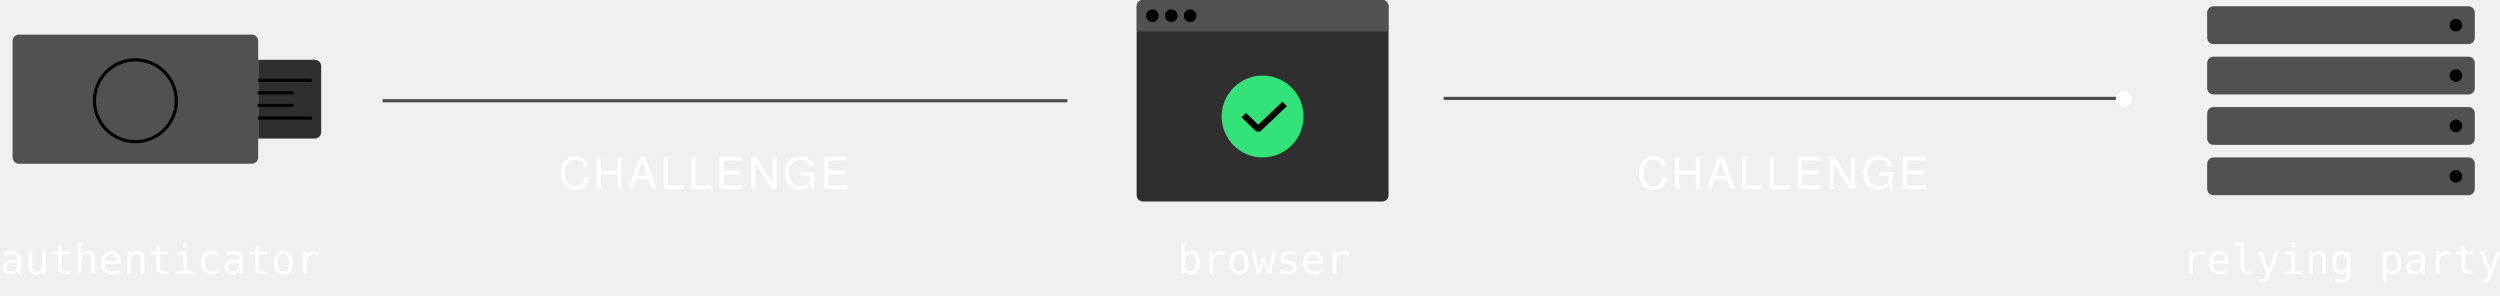
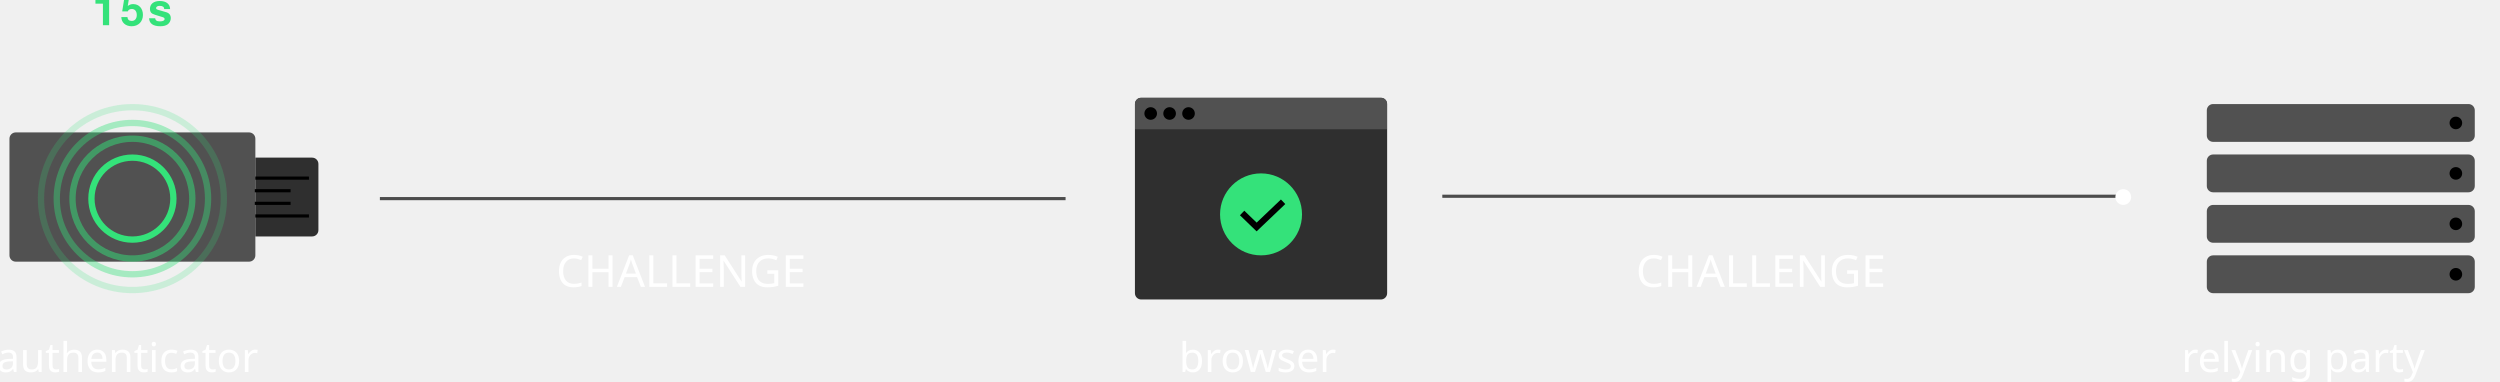
- <svg xmlns="http://www.w3.org/2000/svg" xmlns:xlink="http://www.w3.org/1999/xlink" width="794px" height="94px" viewBox="0 0 794 94" version="1.1">
+ <svg xmlns="http://www.w3.org/2000/svg" xmlns:xlink="http://www.w3.org/1999/xlink" width="793px" height="121px" viewBox="0 0 793 121" version="1.1">
  <defs>
    <rect id="path-1" x="0" y="0" width="80" height="64" rx="2" />
+     <rect id="path-3" x="0" y="0" width="80" height="64" rx="2" />
+     <rect id="path-5" x="0" y="0" width="80" height="64" rx="2" />
+     <rect id="path-7" x="0" y="0" width="80" height="64" rx="2" />
  </defs>
  <g id="Lock-and-Feeling" stroke="none" stroke-width="1" fill="none" fill-rule="evenodd">
-     <g id="UI_Tutorial-Step-byt-Step" transform="translate(-423, -1366)">
-       <g id="Group-4" transform="translate(423, 1366)">
-         <text id="browser" font-family="RobotoMono-Medium, Roboto Mono, Monospace" font-size="13" font-weight="400" line-spacing="25" fill="#FFFFFF">
-           <tspan x="374" y="87">browser</tspan>
+     <g id="UI_Tutorial-Step-byt-Step" transform="translate(-401, -1884)">
+       <g id="Group-5" transform="translate(400, 1878)">
+         <text id="Countdown" font-family="Helvetica-Bold, Helvetica" font-size="14" font-weight="bold" line-spacing="24" letter-spacing="1" fill="#34E27A">
+           <tspan x="30.321" y="14">15s</tspan>
        </text>
-         <text id="relying-party" font-family="RobotoMono-Medium, Roboto Mono, Monospace" font-size="13" font-weight="400" line-spacing="25" fill="#FFFFFF">
-           <tspan x="693" y="87">relying party</tspan>
-         </text>
-         <text id="authenticator" font-family="RobotoMono-Medium, Roboto Mono, Monospace" font-size="13" font-weight="400" line-spacing="25" fill="#FFFFFF">
-           <tspan x="0" y="87">authenticator</tspan>
-         </text>
-         <path d="M122,32 L338.5,32" id="Line-Left" stroke="#4C4C4C" stroke-linecap="square" fill-rule="nonzero" />
-         <path d="M459,31.25 L675.5,31.25" id="Line-Right" stroke="#4C4C4C" stroke-linecap="square" fill-rule="nonzero" />
-         <g id="Browser-Check" transform="translate(361, 0)">
-           <g id="Rectangle-4">
+         <g id="browser" transform="translate(375, 110)" fill="#FFFFFF" font-family="RobotoMono-Regular, Roboto Mono" font-size="13" font-weight="normal">
+           <text>
+             <tspan x="0" y="14">browser</tspan>
+           </text>
+         </g>
+         <g id="relying-party" transform="translate(693, 110)" fill="#FFFFFF" font-family="RobotoMono-Regular, Roboto Mono" font-size="13" font-weight="normal">
+           <text>
+             <tspan x="0" y="14">relying party</tspan>
+           </text>
+         </g>
+         <g id="authenticator" transform="translate(0, 110)" fill="#FFFFFF" font-family="RobotoMono-Regular, Roboto Mono" font-size="13" font-weight="normal">
+           <text>
+             <tspan x="0" y="14">authenticator</tspan>
+           </text>
+         </g>
+         <g id="Browser" transform="translate(361, 37)">
+           <g id="Mask" fill="#2F2F2F" fill-rule="nonzero">
+             <rect id="path-1" x="0" y="0" width="80" height="64" rx="2" />
+           </g>
+           <g id="Clipped">
            <mask id="mask-2" fill="white">
              <use xlink:href="#path-1" />
            </mask>
-             <use id="Mask" fill="#2F2F2F" fill-rule="nonzero" xlink:href="#path-1" />
-             <circle id="Oval-7" fill="#34E27A" fill-rule="nonzero" mask="url(#mask-2)" cx="40" cy="37" r="13" />
-             <polyline id="Path-2" stroke="#000000" stroke-width="2" fill-rule="nonzero" mask="url(#mask-2)" points="34 36.556 38.6 41 47 33" />
-             <rect fill="#515151" fill-rule="nonzero" mask="url(#mask-2)" x="0" y="0" width="80" height="10" />
-             <circle id="Oval-3" fill="#000000" fill-rule="nonzero" mask="url(#mask-2)" cx="5" cy="5" r="2" />
-             <circle id="Oval-3" fill="#000000" fill-rule="nonzero" mask="url(#mask-2)" cx="11" cy="5" r="2" />
-             <circle id="Oval-3" fill="#000000" fill-rule="nonzero" mask="url(#mask-2)" cx="17" cy="5" r="2" />
+             <g id="path-1" />
+             <rect id="Rectangle-path" fill="#515151" fill-rule="nonzero" mask="url(#mask-2)" x="0" y="0" width="80" height="10" />
+           </g>
+           <g id="Oval-3-Clipped">
+             <mask id="mask-4" fill="white">
+               <use xlink:href="#path-3" />
+             </mask>
+             <g id="path-1" />
+             <circle id="Oval-3" fill="#000000" fill-rule="nonzero" mask="url(#mask-4)" cx="5" cy="5" r="2" />
+           </g>
+           <g id="Oval-3-Clipped">
+             <mask id="mask-6" fill="white">
+               <use xlink:href="#path-5" />
+             </mask>
+             <g id="path-1" />
+             <circle id="Oval-3" fill="#000000" fill-rule="nonzero" mask="url(#mask-6)" cx="11" cy="5" r="2" />
+           </g>
+           <g id="Oval-3-Clipped">
+             <mask id="mask-8" fill="white">
+               <use xlink:href="#path-7" />
+             </mask>
+             <g id="path-1" />
+             <circle id="Oval-3" fill="#000000" fill-rule="nonzero" mask="url(#mask-8)" cx="17" cy="5" r="2" />
          </g>
        </g>
-         <g id="YubiKey" transform="translate(4, 11)">
-           <g>
+         <path d="M122,69 L338.5,69" id="Line-Left" stroke="#4C4C4C" stroke-linecap="square" />
+         <path d="M459,68.25 L675.5,68.25" id="Line-Right" stroke="#4C4C4C" stroke-linecap="square" />
+         <g id="Check" transform="translate(388, 61)">
+           <circle id="Oval-7" fill="#34E27A" fill-rule="nonzero" cx="13" cy="13" r="13" />
+           <polyline id="Path-2" stroke="#000000" stroke-width="2" points="7 12.556 11.6 17 20 9" />
+         </g>
+         <g id="YubiKey" transform="translate(4, 48)">
+           <g id="Group">
            <rect id="Rectangle-6" fill="#515151" fill-rule="nonzero" x="0" y="0" width="78" height="41" rx="2" />
            <path d="M78,8 L96,8 C97.105,8 98,8.895 98,10 L98,31 C98,32.105 97.105,33 96,33 L78,33 L78,8 Z" id="Rectangle-5" fill="#2F2F2F" fill-rule="nonzero" />
-             <path d="M78.5,14.5 L94.5,14.5" id="Line-2" stroke="#000000" stroke-linecap="square" fill-rule="nonzero" />
-             <path d="M78.5,26.5 L94.5,26.5" id="Line-2" stroke="#000000" stroke-linecap="square" fill-rule="nonzero" />
-             <path d="M78.324,18.5 L88.676,18.5" id="Line-2" stroke="#000000" stroke-linecap="square" fill-rule="nonzero" />
-             <path d="M78.324,22.5 L88.676,22.5" id="Line-2" stroke="#000000" stroke-linecap="square" fill-rule="nonzero" />
-             <circle id="Oval-4" stroke="#000000" fill-rule="nonzero" cx="39" cy="21" r="13" />
+             <path d="M78.5,14.5 L94.5,14.5" id="Line-2" stroke="#000000" stroke-linecap="square" />
+             <path d="M78.5,26.5 L94.5,26.5" id="Line-2" stroke="#000000" stroke-linecap="square" />
+             <path d="M78.324,18.5 L88.676,18.5" id="Line-2" stroke="#000000" stroke-linecap="square" />
+             <path d="M78.324,22.5 L88.676,22.5" id="Line-2" stroke="#000000" stroke-linecap="square" />
+             <circle id="Oval-4" stroke="#000000" cx="39" cy="21" r="13" />
          </g>
        </g>
-         <g id="Group-3" transform="translate(701, 2)" fill-rule="nonzero">
+         <g id="Relying-Party" transform="translate(701, 39)" fill-rule="nonzero">
          <rect id="Rectangle-8" fill="#515151" x="0" y="48" width="85" height="12" rx="2" />
          <rect id="Rectangle-8" fill="#515151" x="0" y="32" width="85" height="12" rx="2" />
          <rect id="Rectangle-8" fill="#515151" x="0" y="16" width="85" height="12" rx="2" />
          <rect id="Rectangle-8" fill="#515151" x="0" y="0" width="85" height="12" rx="2" />
          <circle id="Oval-6" fill="#000000" cx="79" cy="6" r="2" />
          <circle id="Oval-6" fill="#000000" cx="79" cy="22" r="2" />
          <circle id="Oval-6" fill="#000000" cx="79" cy="38" r="2" />
          <circle id="Oval-6" fill="#000000" cx="79" cy="54" r="2" />
        </g>
-         <circle id="Data-Dot" fill="#FFFFFF" fill-rule="nonzero" cx="674.5" cy="31.5" r="2.5" />
-         <text id="Text-Right" font-family="FaktPro-SemiBold, Fakt Pro, Helvetica, Arial, sans-serif" font-size="14" font-weight="500" line-spacing="24" letter-spacing="1" fill="#FFFFFF">
-           <tspan x="519.943" y="60">CHALLENGE</tspan>
-         </text>
-         <text id="Text-Left" font-family="FaktPro-SemiBold, Fakt Pro, Helvetica, Arial, sans-serif" font-size="14" font-weight="500" line-spacing="24" letter-spacing="1" fill="#FFFFFF">
-           <tspan x="177.443" y="60">CHALLENGE</tspan>
-         </text>
+         <circle id="Data-Dot" fill="#FFFFFF" fill-rule="nonzero" cx="674.5" cy="68.5" r="2.5" />
+         <g id="Text-Right" transform="translate(519, 87)" fill="#FFFFFF" font-family="FaktPro-Medium, Fakt Pro" font-size="14" font-weight="400">
+           <text id="CHALLENGE">
+             <tspan x="0.943" y="10">CHALLENGE</tspan>
+           </text>
+         </g>
+         <g id="Text-Left" transform="translate(177, 87)" fill="#FFFFFF" font-family="FaktPro-Medium, Fakt Pro" font-size="14" font-weight="400">
+           <text id="CHALLENGE">
+             <tspan x="0.443" y="10">CHALLENGE</tspan>
+           </text>
+         </g>
+         <g id="Touch-Circles" transform="translate(14, 40)" fill-rule="nonzero" stroke="#34E27A" stroke-width="2">
+           <circle id="Oval-7" cx="29" cy="29" r="13" />
+           <circle id="Oval-7" opacity="0.5" cx="29" cy="29" r="19" />
+           <circle id="Oval-7" opacity="0.4" cx="29" cy="29" r="24" />
+           <circle id="Oval-7" opacity="0.2" cx="29" cy="29" r="29" />
+         </g>
      </g>
    </g>
  </g>
</svg>
